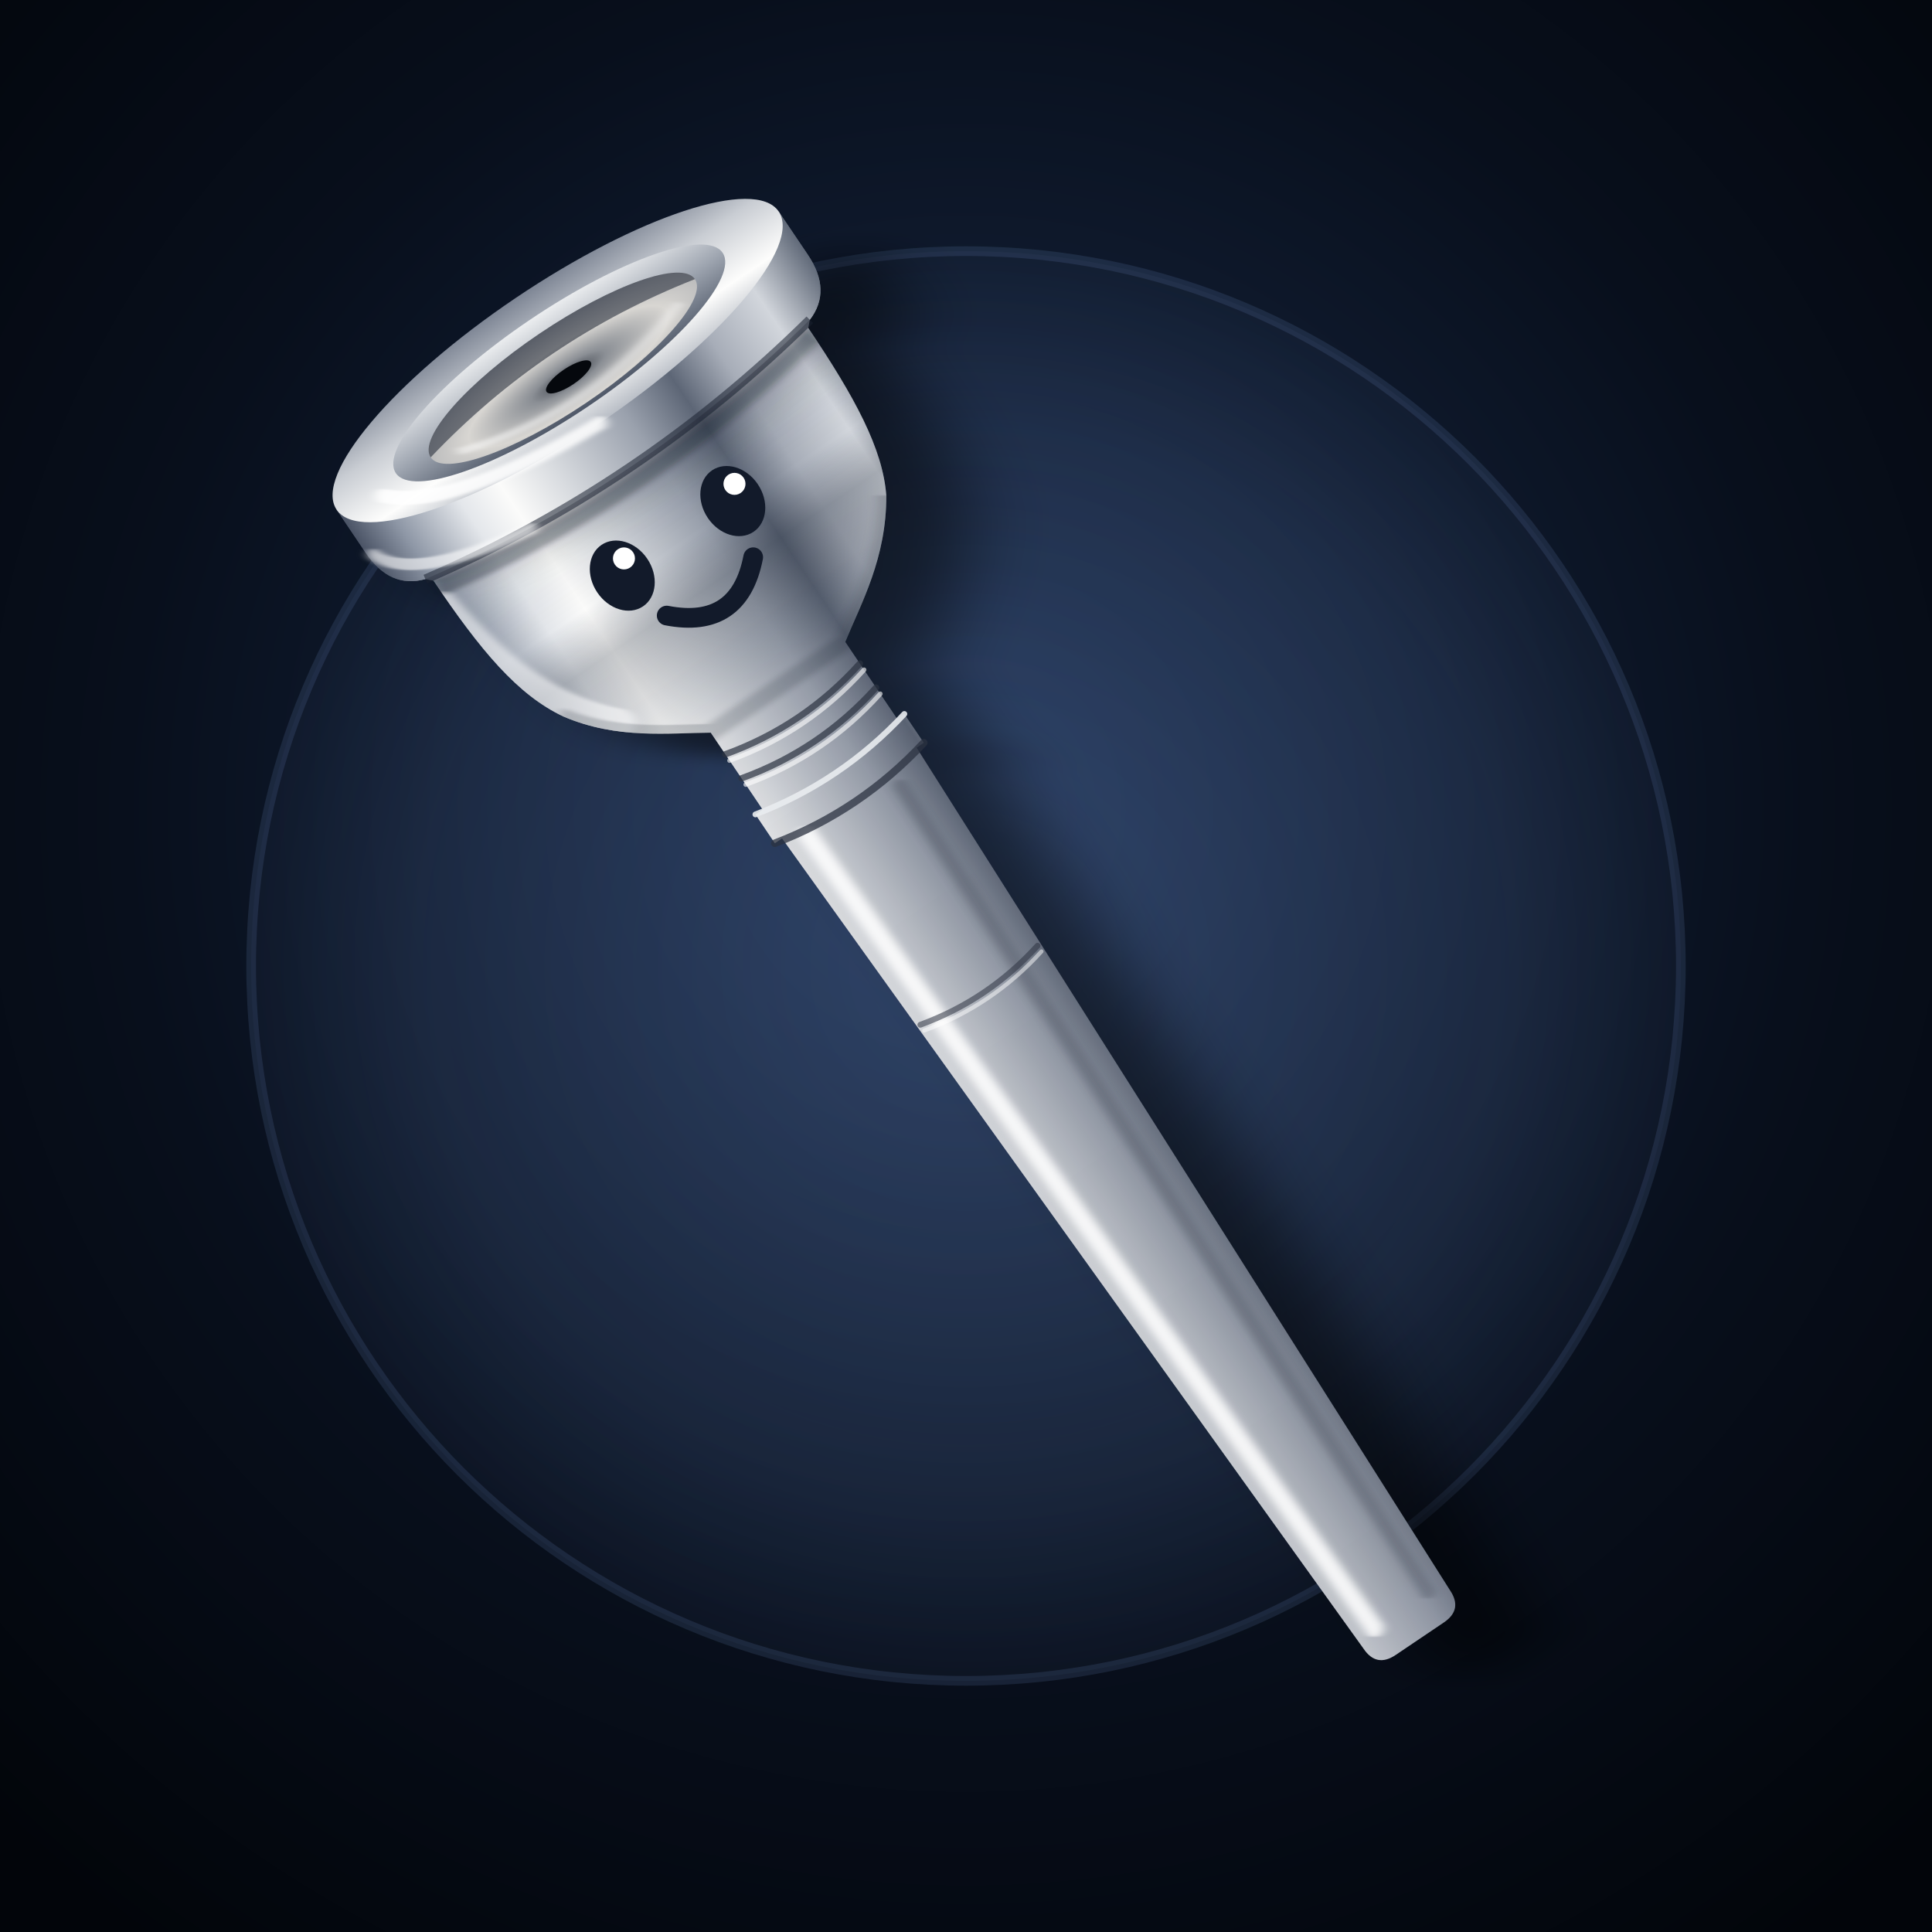
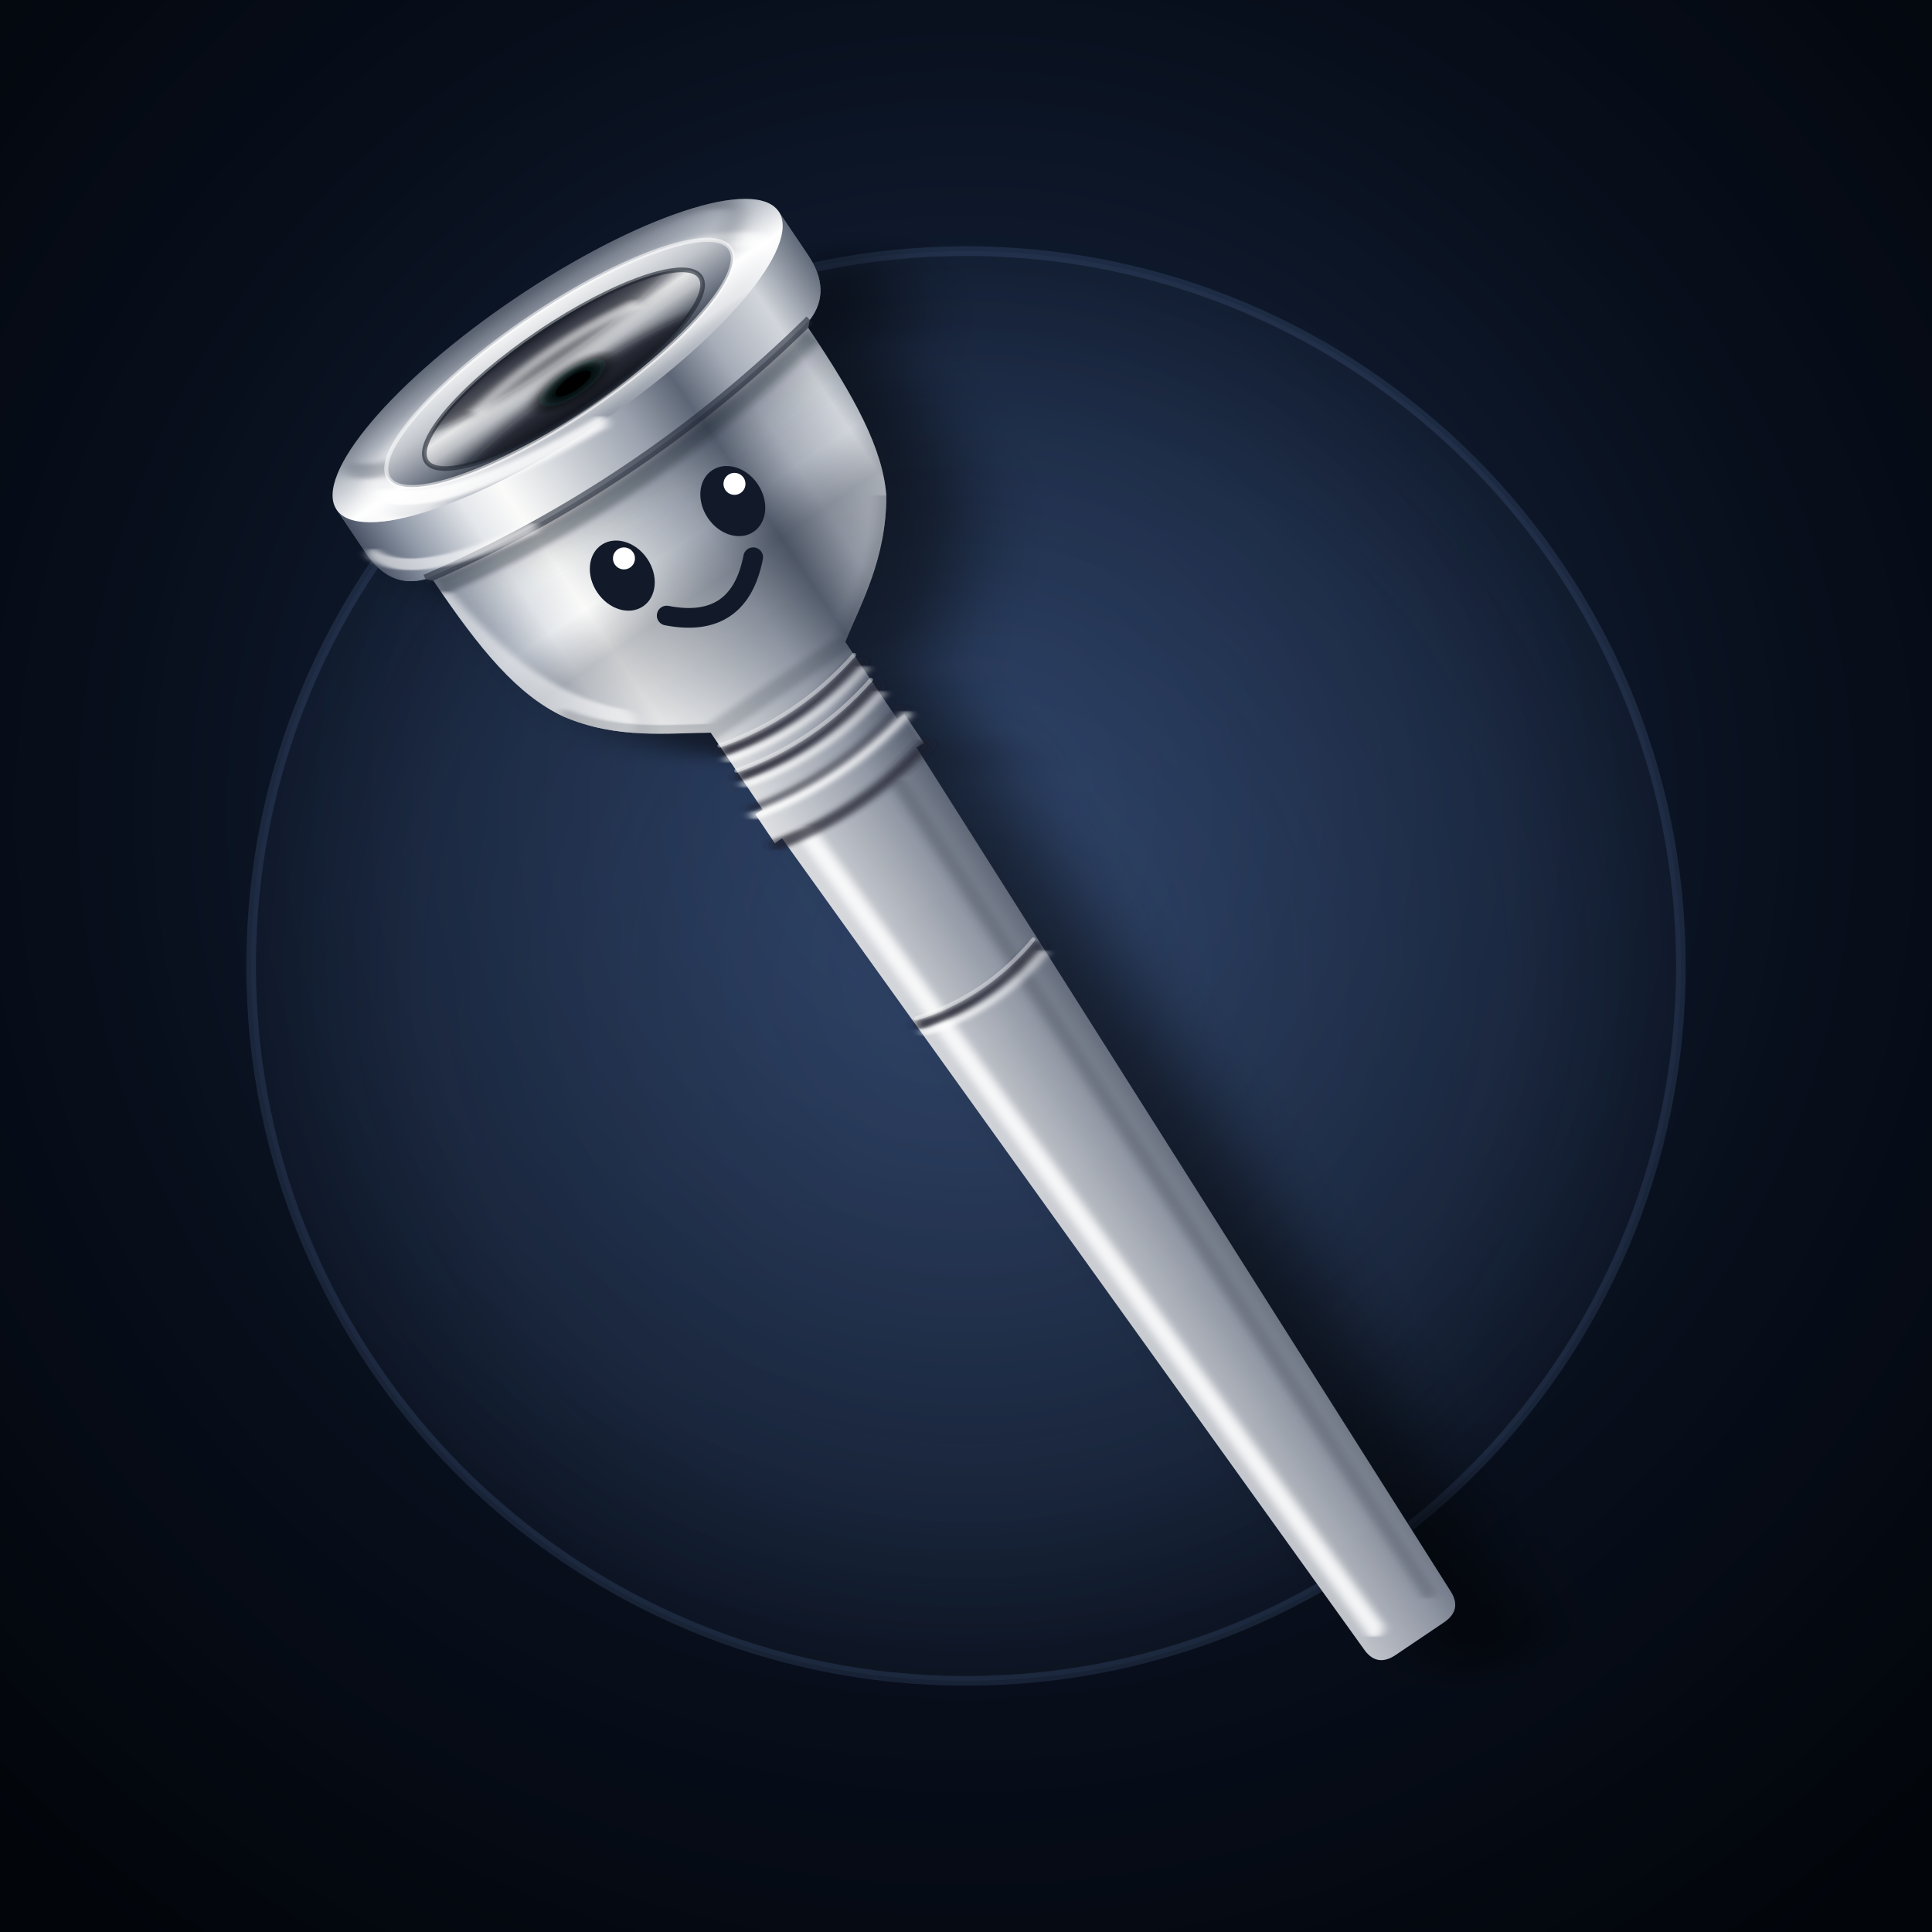
<svg xmlns="http://www.w3.org/2000/svg" viewBox="0 0 200 200">
  <defs>
    <linearGradient id="mpBody" x1="0" y1="0" x2="1" y2="0">
      <stop offset="0" stop-color="#4b5466" />
      <stop offset=".08" stop-color="#8e97a6" />
      <stop offset=".2" stop-color="#e4e7eb" />
      <stop offset=".28" stop-color="#fbfbfa" />
      <stop offset=".38" stop-color="#d9dce0" />
      <stop offset=".55" stop-color="#9aa1ad" />
      <stop offset=".66" stop-color="#5d6676" />
      <stop offset=".76" stop-color="#a7adb8" />
      <stop offset=".88" stop-color="#d2d6dc" />
      <stop offset="1" stop-color="#626b7a" />
    </linearGradient>
    <linearGradient id="mpRimTop" x1="0" y1="0" x2="0" y2="1">
      <stop offset="0" stop-color="#7d8594" />
      <stop offset=".35" stop-color="#c9cdd3" />
      <stop offset=".72" stop-color="#fdfdfc" />
      <stop offset="1" stop-color="#b9bec6" />
    </linearGradient>
    <linearGradient id="mpBevel" x1="0" y1="0" x2="0" y2="1">
      <stop offset="0" stop-color="#eceef0" />
      <stop offset=".5" stop-color="#9ea5b0" />
      <stop offset="1" stop-color="#4f5868" />
    </linearGradient>
    <radialGradient id="mpCup" cx=".5" cy=".62" r=".62">
      <stop offset="0" stop-color="#3a3f48" />
      <stop offset=".22" stop-color="#8b8f95" />
      <stop offset=".6" stop-color="#d8d6d2" />
      <stop offset="1" stop-color="#a7a9ad" />
    </radialGradient>
    <linearGradient id="mpVShade" x1="0" y1="0" x2="0" y2="1">
      <stop offset="0" stop-color="#0b1220" stop-opacity=".55" />
      <stop offset=".09" stop-color="#0b1220" stop-opacity=".12" />
      <stop offset=".2" stop-color="#0b1220" stop-opacity="0" />
      <stop offset=".23" stop-color="#0b1220" stop-opacity=".22" />
      <stop offset=".3" stop-color="#0b1220" stop-opacity=".05" />
      <stop offset="1" stop-color="#0b1220" stop-opacity=".08" />
    </linearGradient>
    <radialGradient id="mpBg" cx=".5" cy=".42" r=".72">
      <stop offset="0" stop-color="#1b2c4a" />
      <stop offset=".6" stop-color="#080f1c" />
      <stop offset="1" stop-color="#02050a" />
    </radialGradient>
    <radialGradient id="mpGlow" cx=".5" cy=".5" r=".5">
      <stop offset="0" stop-color="#8fb8ff" stop-opacity=".2" />
      <stop offset=".75" stop-color="#8fb8ff" stop-opacity=".1" />
      <stop offset="1" stop-color="#8fb8ff" stop-opacity=".03" />
    </radialGradient>
    <filter id="mpBlur" x="-30%" y="-30%" width="160%" height="160%">
      <feGaussianBlur stdDeviation="5" />
    </filter>
    <filter id="mpSoft">
      <feGaussianBlur stdDeviation=".6" />
    </filter>
    <clipPath id="mpClip">
      <path id="mpSil" d="M4 20V29Q4 36.5 10 38.5L11 39.5C11 54 12 64 16.5 71.5C22 80 30 84 36 88V104H34.5V110H36L41 282Q41 286 45 286H55Q59 286 59 282L64 110H65.5V104H64V88C70 84 78 80 84 71C88 64 89 54 89 39.5L90 38.5Q96 36.5 96 29V20Z" />
    </clipPath>
+     <linearGradient id="mpCupWall" x1="0" y1="0" x2="0" y2="1">
+       <stop offset="0" stop-color="#2a303b" />
+       <stop offset=".12" stop-color="#6d7480" />
+       <stop offset=".38" stop-color="#e6e7e8" />
+       <stop offset=".55" stop-color="#b9bcc1" />
+       <stop offset=".78" stop-color="#4b525e" />
+       <stop offset="1" stop-color="#151a23" />
+     </linearGradient>
+     <radialGradient id="mpThroat" cx=".5" cy=".5" r=".5">
+       <stop offset="0" stop-color="#000" />
+       <stop offset=".45" stop-color="#05080d" />
+       <stop offset="1" stop-color="#05080d" stop-opacity="0" />
+     </radialGradient>
+     <linearGradient id="mpCrest" x1="0" y1="0" x2="0" y2="1">
+       <stop offset="0" stop-color="#5f6776" />
+       <stop offset=".3" stop-color="#aab0ba" />
+       <stop offset=".62" stop-color="#ffffff" />
+       <stop offset=".82" stop-color="#e3e5e8" />
+       <stop offset="1" stop-color="#8e95a1" />
+     </linearGradient>
+     <linearGradient id="mpInBevel" x1="0" y1="0" x2="0" y2="1">
+       <stop offset="0" stop-color="#f4f5f6" />
+       <stop offset=".35" stop-color="#c2c6cc" />
+       <stop offset=".7" stop-color="#6f7684" />
+       <stop offset="1" stop-color="#2b313c" />
+     </linearGradient>
+     <filter id="mpSoft2" x="-20%" y="-50%" width="140%" height="200%">
+       <feGaussianBlur stdDeviation="1.2" />
+     </filter>
+     <clipPath id="mpCupClip">
+       <ellipse cx="50" cy="21.8" rx="28.5" ry="7.6" />
+     </clipPath>
+     <clipPath id="mpRimClip">
+       <ellipse cx="50" cy="20" rx="46" ry="13" />
+     </clipPath>
  </defs>
  <rect width="200" height="200" fill="url(#mpBg)" />
  <circle cx="100" cy="100" r="74" fill="url(#mpGlow)" />
  <circle cx="100" cy="100" r="74" fill="none" stroke="#8fb8ff" stroke-opacity=".12" stroke-width="1" />
  <g transform="translate(100 100) rotate(-34) scale(.6) translate(-50 -146)">
    <g transform="translate(9 11)" opacity=".5" filter="url(#mpBlur)">
      <use href="#mpSil" fill="#000" />
    </g>
    <use href="#mpSil" fill="url(#mpBody)" />
    <g clip-path="url(#mpClip)">
      <rect x="0" y="0" width="100" height="290" fill="url(#mpVShade)" />
      <ellipse cx="50" cy="36" rx="44" ry="8" fill="#0b1220" opacity=".35" filter="url(#mpBlur)" />
      <path d="M10 44C12 60 16 70 24 78" fill="none" stroke="#fff" stroke-width="5" stroke-linecap="round" opacity=".55" filter="url(#mpSoft)" />
      <path d="M40 112L44.5 280" stroke="#fff" stroke-width="3.2" stroke-linecap="round" opacity=".85" filter="url(#mpSoft)" />
      <path d="M16 71C22 80 30 84 36 88H64C70 84 78 80 84 71" fill="none" stroke="#0b1220" stroke-width="3" opacity=".18" filter="url(#mpSoft)" />
    </g>
    <g fill="none" stroke-linecap="round">
-       <path d="M36 92.5Q50 96 64 92.5" stroke="#2b3240" stroke-width="1.1" opacity=".7" />
-       <path d="M36 93.8Q50 97.3 64 93.8" stroke="#fff" stroke-width=".8" opacity=".6" />
-       <path d="M36 97.5Q50 101 64 97.5" stroke="#2b3240" stroke-width="1.1" opacity=".7" />
-       <path d="M36 98.8Q50 102.3 64 98.8" stroke="#fff" stroke-width=".8" opacity=".6" />
-       <path d="M34.5 104Q50 107.6 65.5 104" stroke="#e9ecef" stroke-width="1" opacity=".9" />
-       <path d="M34.5 110Q50 113.6 65.5 110" stroke="#2b3240" stroke-width="1.3" opacity=".75" />
+       <path d="M36 92Q50 95.6 64 92" stroke="#1a1f29" stroke-width="1.6" opacity=".8" filter="url(#mpSoft)" />
+       <path d="M36 93.6Q50 97.2 64 93.6" stroke="#fff" stroke-width="1.1" opacity=".75" filter="url(#mpSoft)" />
+       <path d="M36 90.7Q50 94.3 64 90.7" stroke="#fff" stroke-width=".7" opacity=".4" />
+       <path d="M36 97.2Q50 100.8 64 97.2" stroke="#1a1f29" stroke-width="1.6" opacity=".8" filter="url(#mpSoft)" />
+       <path d="M36 98.8Q50 102.4 64 98.8" stroke="#fff" stroke-width="1.1" opacity=".75" filter="url(#mpSoft)" />
+       <path d="M36 95.9Q50 99.5 64 95.9" stroke="#fff" stroke-width=".7" opacity=".4" />
+       <path d="M34.5 104.2Q50 107.8 65.5 104.2" stroke="#fff" stroke-width="1.4" opacity=".85" filter="url(#mpSoft)" />
+       <path d="M34.5 102.8Q50 106.4 65.5 102.8" stroke="#1a1f29" stroke-width="1.2" opacity=".55" filter="url(#mpSoft)" />
+       <path d="M34.6 110.4Q50 114 65.4 110.4" stroke="#1a1f29" stroke-width="2" opacity=".7" filter="url(#mpSoft)" />
      <path d="M58 114L55.6 280" stroke="#2b3240" stroke-width="2.4" opacity=".25" filter="url(#mpSoft)" />
-       <path d="M37.8 150Q50 153 62.2 150" stroke="#2b3240" stroke-width="1" opacity=".55" />
-       <path d="M37.8 151.2Q50 154.2 62.2 151.2" stroke="#fff" stroke-width=".7" opacity=".5" />
+       <path d="M37.8 150Q50 153.6 62.2 150" stroke="#1a1f29" stroke-width="1.6" opacity=".8" filter="url(#mpSoft)" />
+       <path d="M37.8 151.6Q50 155.2 62.2 151.6" stroke="#fff" stroke-width="1.1" opacity=".75" filter="url(#mpSoft)" />
+       <path d="M37.8 148.7Q50 152.3 62.2 148.7" stroke="#fff" stroke-width=".7" opacity=".4" />
    </g>
    <path d="M4 20V29Q4 36.5 10 38.5Q50 46 90 38.5Q96 36.5 96 29V20Z" fill="url(#mpBody)" />
    <path d="M10 38.5Q50 46 90 38.5" fill="none" stroke="#1a2130" stroke-width="1.6" opacity=".55" />
    <path d="M11 41Q50 48.5 89 41" fill="none" stroke="#0b1220" stroke-width="3" opacity=".3" filter="url(#mpSoft)" />
    <path d="M5 30Q8 38 30 41.5" fill="none" stroke="#fff" stroke-width="2" stroke-linecap="round" opacity=".6" filter="url(#mpSoft)" />
-     <ellipse cx="50" cy="20" rx="46" ry="13" fill="url(#mpRimTop)" />
-     <ellipse cx="50" cy="20.5" rx="34" ry="9" fill="url(#mpBevel)" />
-     <ellipse cx="50" cy="21.6" rx="27.5" ry="7.2" fill="url(#mpCup)" />
-     <path d="M22.5 21.6A27.5 7.2 0 0 1 77.5 21.6Q50 15.5 22.5 21.6Z" fill="#1a2130" opacity=".55" />
-     <ellipse cx="50" cy="23.4" rx="4.6" ry="1.5" fill="#05080d" />
-     <path d="M27 23.5Q50 31 73 23.5" fill="none" stroke="#fff" stroke-width="1.2" opacity=".45" filter="url(#mpSoft)" />
+     <ellipse cx="50" cy="20" rx="46" ry="13" fill="url(#mpCrest)" />
+     <g clip-path="url(#mpRimClip)">
+       <ellipse cx="50" cy="24.5" rx="41" ry="11" fill="none" stroke="#fff" stroke-width="2.6" opacity=".75" filter="url(#mpSoft2)" />
+       <ellipse cx="50" cy="15" rx="40" ry="8" fill="none" stroke="#3d4452" stroke-width="2.5" opacity=".35" filter="url(#mpSoft2)" />
+     </g>
+     <ellipse cx="50" cy="20.6" rx="35.5" ry="9.4" fill="url(#mpInBevel)" />
+     <ellipse cx="50" cy="20.6" rx="35.5" ry="9.4" fill="none" stroke="#fff" stroke-width=".7" opacity=".55" />
+     <ellipse cx="50" cy="21.8" rx="28.5" ry="7.6" fill="url(#mpCupWall)" />
+     <g clip-path="url(#mpCupClip)">
+       <ellipse cx="50" cy="14.5" rx="30" ry="6" fill="#0b1018" opacity=".55" filter="url(#mpSoft2)" />
+       <ellipse cx="50" cy="31" rx="32" ry="7" fill="#0b1018" opacity=".6" filter="url(#mpSoft2)" />
+       <ellipse cx="50" cy="24.6" rx="9" ry="3.2" fill="url(#mpThroat)" filter="url(#mpSoft)" />
+       <ellipse cx="50" cy="24.8" rx="3.6" ry="1.2" fill="#000" />
+       <path d="M33 19.5Q50 16.5 67 19.5" fill="none" stroke="#fff" stroke-width="1.6" opacity=".55" filter="url(#mpSoft)" />
+     </g>
+     <ellipse cx="50" cy="21.8" rx="28.5" ry="7.6" fill="none" stroke="#1d232d" stroke-width=".8" opacity=".6" />
    <path d="M12 22.5Q20 31 50 33" fill="none" stroke="#fff" stroke-width="2.4" stroke-linecap="round" opacity=".85" filter="url(#mpSoft)" />
    <g fill="#121a2a">
      <ellipse cx="38.5" cy="57" rx="5.2" ry="6.4" />
      <ellipse cx="61.5" cy="57" rx="5.2" ry="6.4" />
    </g>
    <circle cx="40.4" cy="54.7" r="1.9" fill="#fff" />
    <circle cx="63.4" cy="54.7" r="1.9" fill="#fff" />
    <path d="M41 67Q50 76 59 67" fill="none" stroke="#121a2a" stroke-width="3.4" stroke-linecap="round" />
  </g>
</svg>
